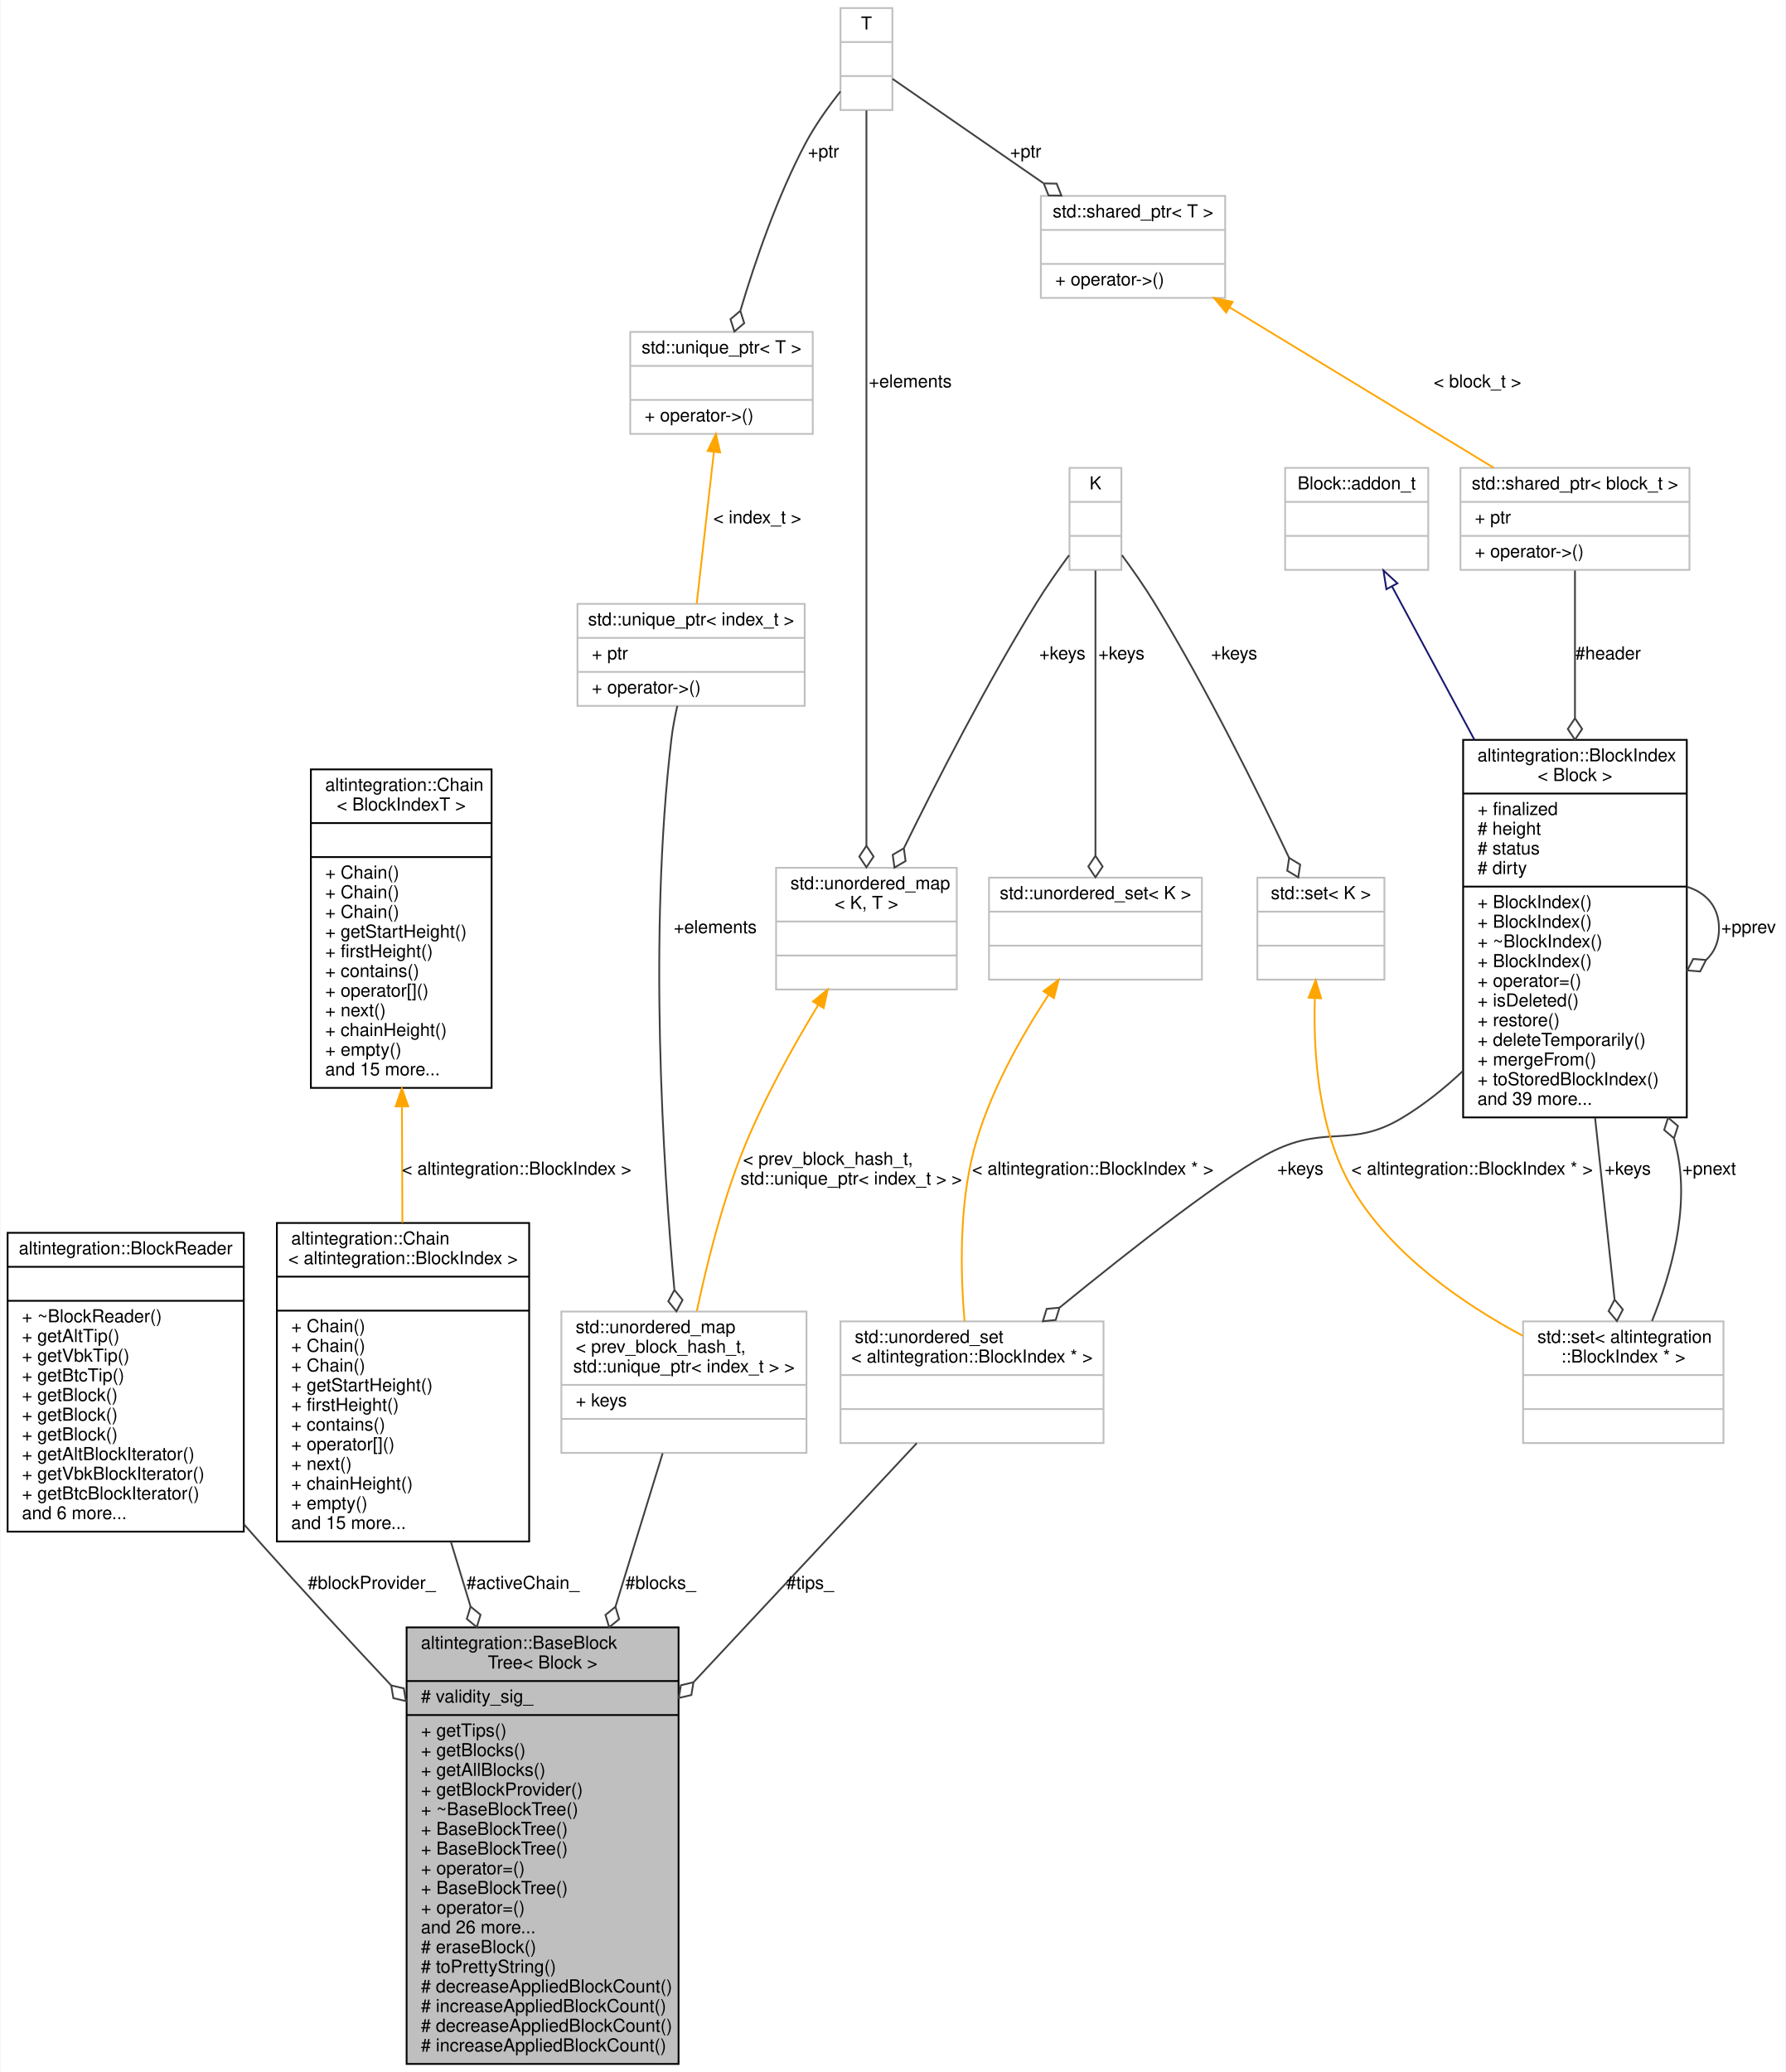
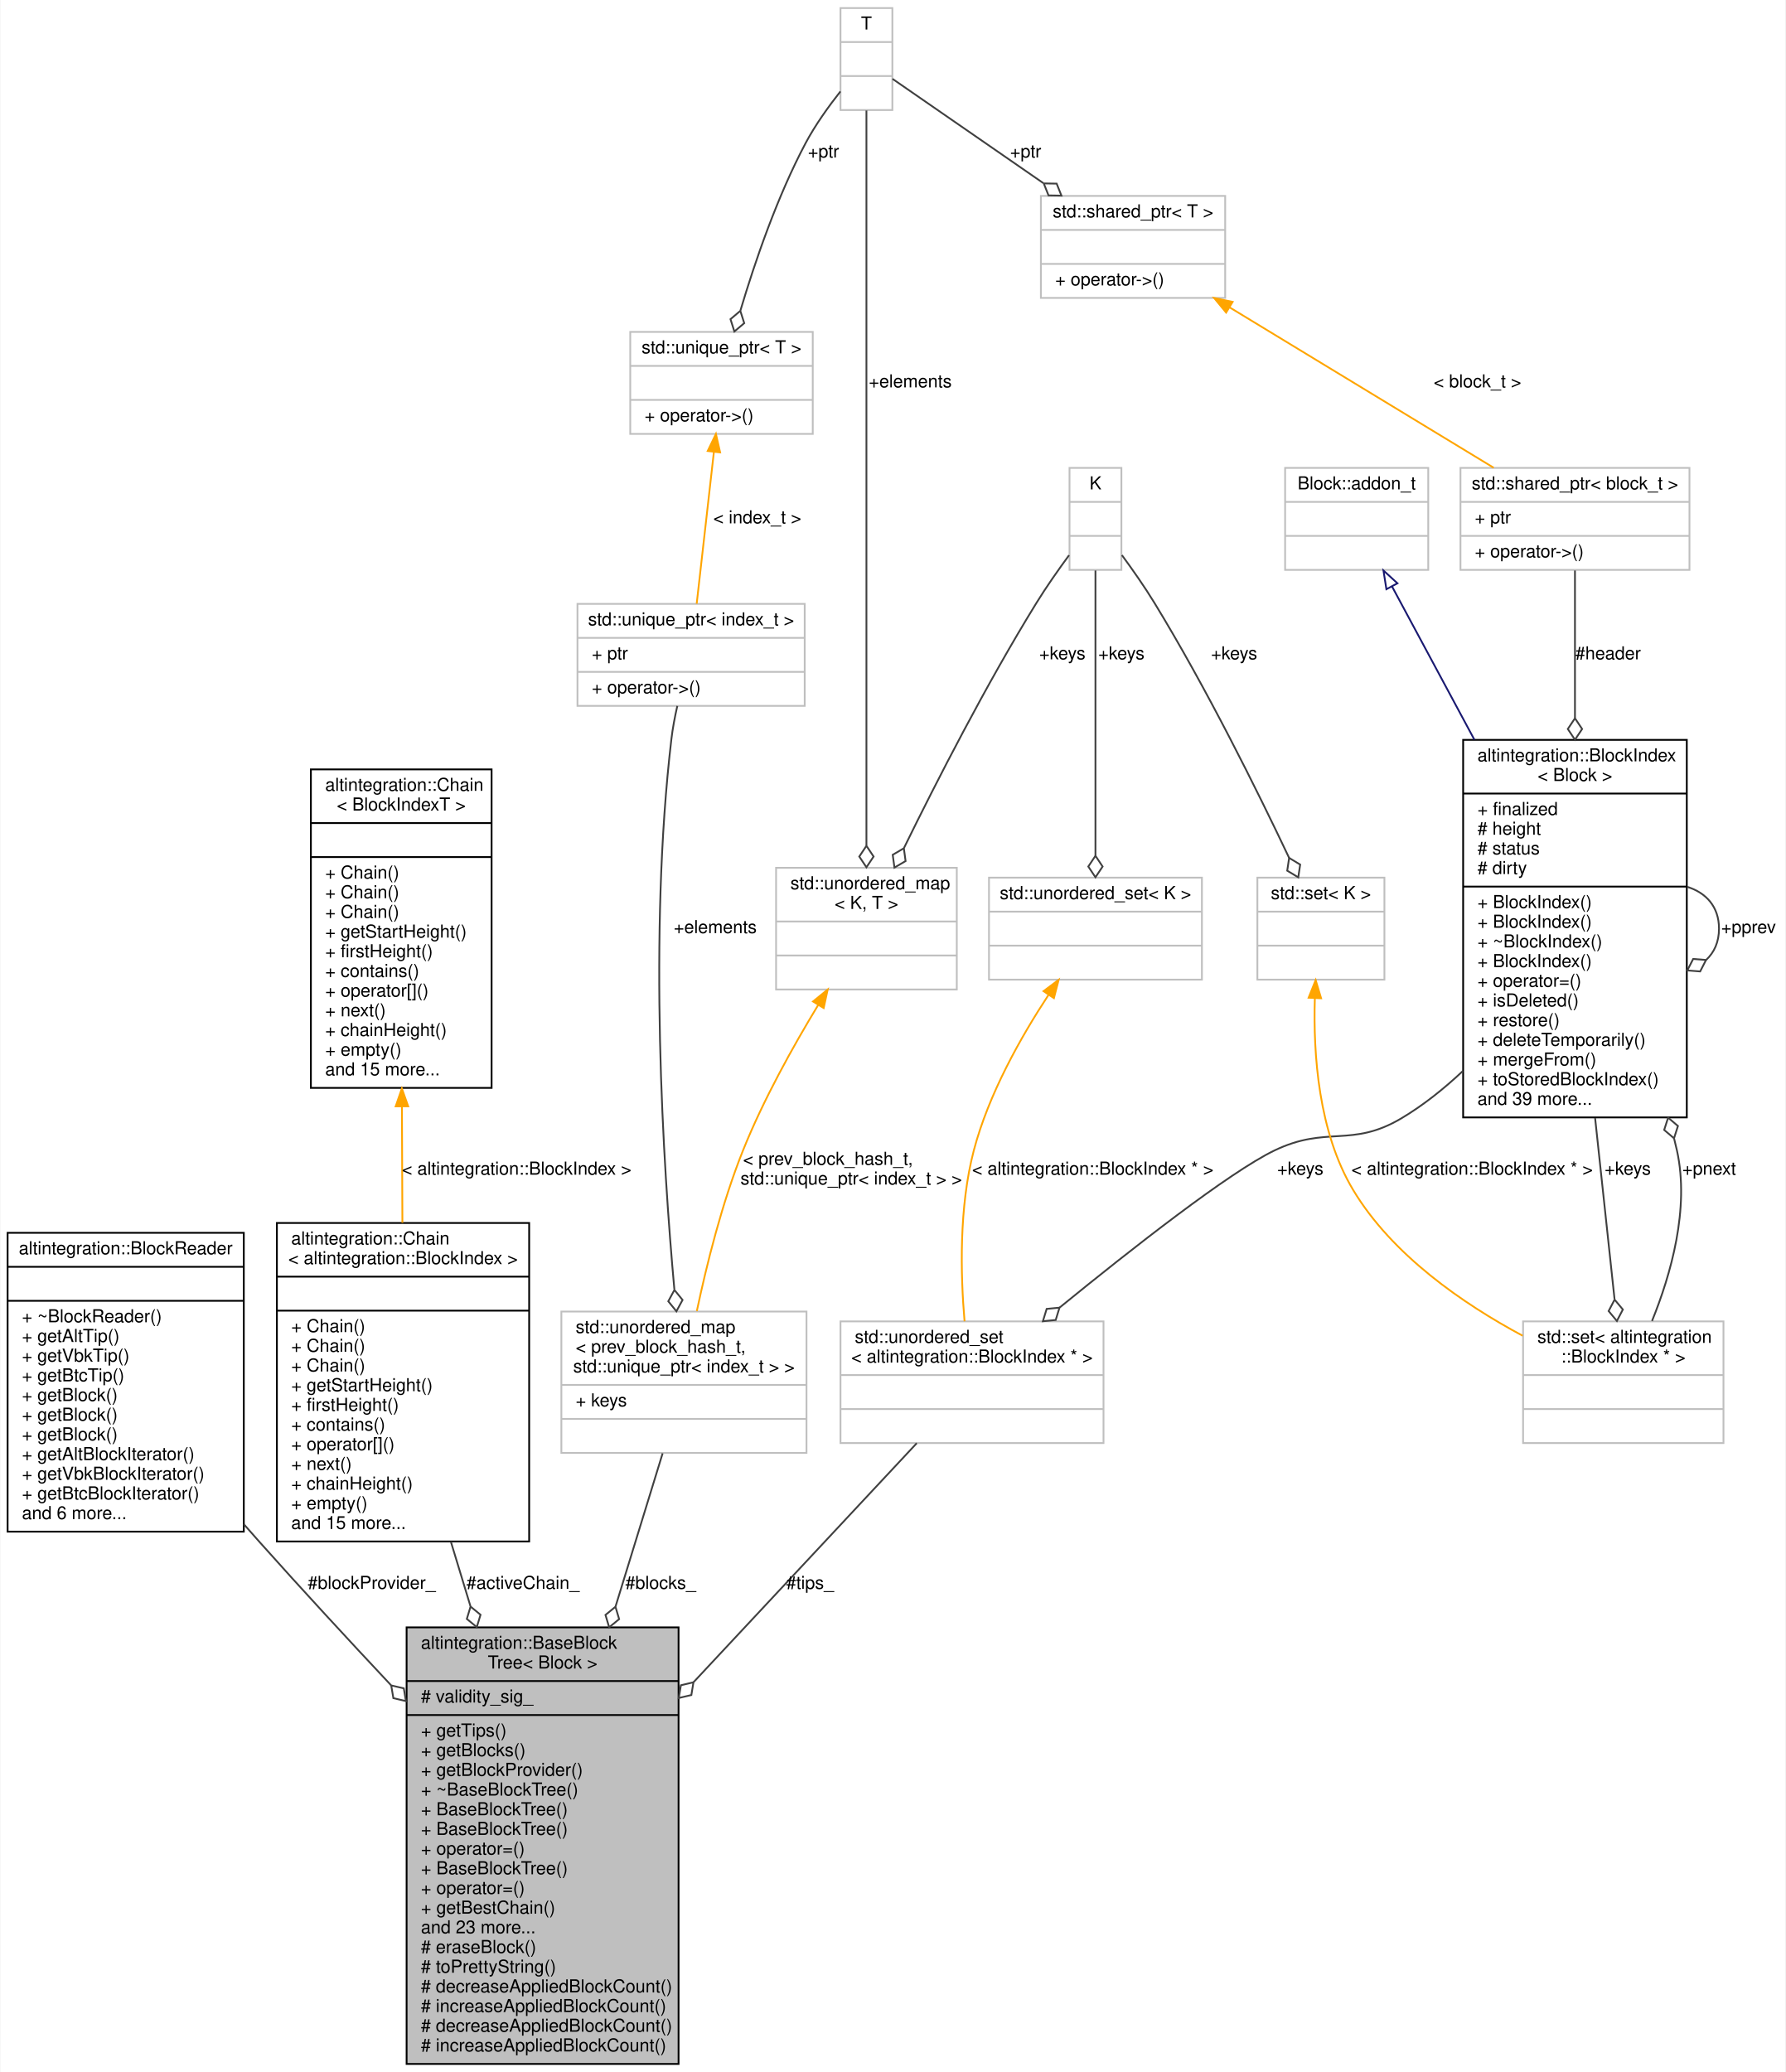
<svg xmlns="http://www.w3.org/2000/svg" xmlns:xlink="http://www.w3.org/1999/xlink" width="998pt" height="1158pt" viewBox="0.00 0.00 997.50 1158.00">
  <g id="graph0" class="graph" transform="scale(1 1) rotate(0) translate(4 1154)">
    <polygon fill="white" stroke="transparent" points="-4,4 -4,-1154 993.5,-1154 993.5,4 -4,4" />
    <g id="node1" class="node">
      <g id="a_node1">
        <a xlink:title="Base block tree that stores all blocks, maintains tree tips, maintains active chain.">
          <polygon fill="#bfbfbf" stroke="black" points="223,-0.5 223,-244.5 375,-244.5 375,-0.5 223,-0.5" />
          <text text-anchor="start" x="231" y="-232.5" font-family="Helvetica,sans-Serif" font-size="10.00">altintegration::BaseBlock</text>
          <text text-anchor="middle" x="299" y="-221.5" font-family="Helvetica,sans-Serif" font-size="10.00">Tree&lt; Block &gt;</text>
          <polyline fill="none" stroke="black" points="223,-214.5 375,-214.5 " />
          <text text-anchor="start" x="231" y="-202.5" font-family="Helvetica,sans-Serif" font-size="10.00"># validity_sig_</text>
          <polyline fill="none" stroke="black" points="223,-195.5 375,-195.5 " />
          <text text-anchor="start" x="231" y="-183.5" font-family="Helvetica,sans-Serif" font-size="10.00">+ getTips()</text>
          <text text-anchor="start" x="231" y="-172.5" font-family="Helvetica,sans-Serif" font-size="10.00">+ getBlocks()</text>
-           <text text-anchor="start" x="231" y="-161.5" font-family="Helvetica,sans-Serif" font-size="10.00">+ getAllBlocks()</text>
-           <text text-anchor="start" x="231" y="-150.5" font-family="Helvetica,sans-Serif" font-size="10.00">+ getBlockProvider()</text>
-           <text text-anchor="start" x="231" y="-139.5" font-family="Helvetica,sans-Serif" font-size="10.00">+ ~BaseBlockTree()</text>
+           <text text-anchor="start" x="231" y="-161.5" font-family="Helvetica,sans-Serif" font-size="10.00">+ getBlockProvider()</text>
+           <text text-anchor="start" x="231" y="-150.5" font-family="Helvetica,sans-Serif" font-size="10.00">+ ~BaseBlockTree()</text>
+           <text text-anchor="start" x="231" y="-139.5" font-family="Helvetica,sans-Serif" font-size="10.00">+ BaseBlockTree()</text>
          <text text-anchor="start" x="231" y="-128.5" font-family="Helvetica,sans-Serif" font-size="10.00">+ BaseBlockTree()</text>
-           <text text-anchor="start" x="231" y="-117.5" font-family="Helvetica,sans-Serif" font-size="10.00">+ BaseBlockTree()</text>
-           <text text-anchor="start" x="231" y="-106.5" font-family="Helvetica,sans-Serif" font-size="10.00">+ operator=()</text>
-           <text text-anchor="start" x="231" y="-95.5" font-family="Helvetica,sans-Serif" font-size="10.00">+ BaseBlockTree()</text>
-           <text text-anchor="start" x="231" y="-84.5" font-family="Helvetica,sans-Serif" font-size="10.00">+ operator=()</text>
-           <text text-anchor="start" x="231" y="-73.5" font-family="Helvetica,sans-Serif" font-size="10.00">and 26 more...</text>
+           <text text-anchor="start" x="231" y="-117.5" font-family="Helvetica,sans-Serif" font-size="10.00">+ operator=()</text>
+           <text text-anchor="start" x="231" y="-106.5" font-family="Helvetica,sans-Serif" font-size="10.00">+ BaseBlockTree()</text>
+           <text text-anchor="start" x="231" y="-95.5" font-family="Helvetica,sans-Serif" font-size="10.00">+ operator=()</text>
+           <text text-anchor="start" x="231" y="-84.5" font-family="Helvetica,sans-Serif" font-size="10.00">+ getBestChain()</text>
+           <text text-anchor="start" x="231" y="-73.5" font-family="Helvetica,sans-Serif" font-size="10.00">and 23 more...</text>
          <text text-anchor="start" x="231" y="-62.5" font-family="Helvetica,sans-Serif" font-size="10.00"># eraseBlock()</text>
          <text text-anchor="start" x="231" y="-51.5" font-family="Helvetica,sans-Serif" font-size="10.00"># toPrettyString()</text>
          <text text-anchor="start" x="231" y="-40.5" font-family="Helvetica,sans-Serif" font-size="10.00"># decreaseAppliedBlockCount()</text>
          <text text-anchor="start" x="231" y="-29.5" font-family="Helvetica,sans-Serif" font-size="10.00"># increaseAppliedBlockCount()</text>
          <text text-anchor="start" x="231" y="-18.5" font-family="Helvetica,sans-Serif" font-size="10.00"># decreaseAppliedBlockCount()</text>
          <text text-anchor="start" x="231" y="-7.5" font-family="Helvetica,sans-Serif" font-size="10.00"># increaseAppliedBlockCount()</text>
        </a>
      </g>
    </g>
    <g id="node2" class="node">
      <g id="a_node2">
        <a xlink:href="structaltintegration_1_1BlockReader.html" target="_top" xlink:title="An abstraction over on-disk storage iterator.">
          <polygon fill="white" stroke="black" points="0,-298 0,-465 132,-465 132,-298 0,-298" />
          <text text-anchor="middle" x="66" y="-453" font-family="Helvetica,sans-Serif" font-size="10.00">altintegration::BlockReader</text>
          <polyline fill="none" stroke="black" points="0,-446 132,-446 " />
          <text text-anchor="middle" x="66" y="-434" font-family="Helvetica,sans-Serif" font-size="10.00"> </text>
          <polyline fill="none" stroke="black" points="0,-427 132,-427 " />
          <text text-anchor="start" x="8" y="-415" font-family="Helvetica,sans-Serif" font-size="10.00">+ ~BlockReader()</text>
          <text text-anchor="start" x="8" y="-404" font-family="Helvetica,sans-Serif" font-size="10.00">+ getAltTip()</text>
          <text text-anchor="start" x="8" y="-393" font-family="Helvetica,sans-Serif" font-size="10.00">+ getVbkTip()</text>
          <text text-anchor="start" x="8" y="-382" font-family="Helvetica,sans-Serif" font-size="10.00">+ getBtcTip()</text>
          <text text-anchor="start" x="8" y="-371" font-family="Helvetica,sans-Serif" font-size="10.00">+ getBlock()</text>
          <text text-anchor="start" x="8" y="-360" font-family="Helvetica,sans-Serif" font-size="10.00">+ getBlock()</text>
          <text text-anchor="start" x="8" y="-349" font-family="Helvetica,sans-Serif" font-size="10.00">+ getBlock()</text>
          <text text-anchor="start" x="8" y="-338" font-family="Helvetica,sans-Serif" font-size="10.00">+ getAltBlockIterator()</text>
          <text text-anchor="start" x="8" y="-327" font-family="Helvetica,sans-Serif" font-size="10.00">+ getVbkBlockIterator()</text>
          <text text-anchor="start" x="8" y="-316" font-family="Helvetica,sans-Serif" font-size="10.00">+ getBtcBlockIterator()</text>
          <text text-anchor="start" x="8" y="-305" font-family="Helvetica,sans-Serif" font-size="10.00">and 6 more...</text>
        </a>
      </g>
    </g>
    <g id="edge1" class="edge">
      <path fill="none" stroke="#404040" d="M132.04,-302.14C135.06,-298.7 138.05,-295.31 141,-292 164.4,-265.76 190.3,-237.73 214.24,-212.22" />
      <polygon fill="none" stroke="#404040" points="214.4,-212.05 215.6,-204.94 222.62,-203.3 221.43,-210.42 214.4,-212.05" />
      <text text-anchor="middle" x="203.5" y="-266" font-family="Helvetica,sans-Serif" font-size="10.00"> #blockProvider_</text>
    </g>
    <g id="node3" class="node">
      <g id="a_node3">
        <a xlink:href="structaltintegration_1_1Chain.html" target="_top" xlink:title=" ">
          <polygon fill="white" stroke="black" points="150.5,-292.5 150.5,-470.5 291.5,-470.5 291.5,-292.5 150.5,-292.5" />
          <text text-anchor="start" x="158.5" y="-458.5" font-family="Helvetica,sans-Serif" font-size="10.00">altintegration::Chain</text>
          <text text-anchor="middle" x="221" y="-447.5" font-family="Helvetica,sans-Serif" font-size="10.00">&lt; altintegration::BlockIndex &gt;</text>
          <polyline fill="none" stroke="black" points="150.5,-440.5 291.5,-440.5 " />
          <text text-anchor="middle" x="221" y="-428.5" font-family="Helvetica,sans-Serif" font-size="10.00"> </text>
          <polyline fill="none" stroke="black" points="150.5,-421.5 291.5,-421.5 " />
          <text text-anchor="start" x="158.5" y="-409.5" font-family="Helvetica,sans-Serif" font-size="10.00">+ Chain()</text>
          <text text-anchor="start" x="158.5" y="-398.5" font-family="Helvetica,sans-Serif" font-size="10.00">+ Chain()</text>
          <text text-anchor="start" x="158.5" y="-387.5" font-family="Helvetica,sans-Serif" font-size="10.00">+ Chain()</text>
          <text text-anchor="start" x="158.5" y="-376.5" font-family="Helvetica,sans-Serif" font-size="10.00">+ getStartHeight()</text>
          <text text-anchor="start" x="158.5" y="-365.5" font-family="Helvetica,sans-Serif" font-size="10.00">+ firstHeight()</text>
          <text text-anchor="start" x="158.5" y="-354.5" font-family="Helvetica,sans-Serif" font-size="10.00">+ contains()</text>
          <text text-anchor="start" x="158.5" y="-343.5" font-family="Helvetica,sans-Serif" font-size="10.00">+ operator[]()</text>
          <text text-anchor="start" x="158.5" y="-332.5" font-family="Helvetica,sans-Serif" font-size="10.00">+ next()</text>
          <text text-anchor="start" x="158.5" y="-321.5" font-family="Helvetica,sans-Serif" font-size="10.00">+ chainHeight()</text>
          <text text-anchor="start" x="158.5" y="-310.5" font-family="Helvetica,sans-Serif" font-size="10.00">+ empty()</text>
          <text text-anchor="start" x="158.5" y="-299.5" font-family="Helvetica,sans-Serif" font-size="10.00">and 15 more...</text>
        </a>
      </g>
    </g>
    <g id="edge2" class="edge">
      <path fill="none" stroke="#404040" d="M247.73,-292.41C251.28,-280.74 254.97,-268.58 258.68,-256.36" />
      <polygon fill="none" stroke="#404040" points="258.75,-256.12 256.66,-249.22 262.23,-244.64 264.32,-251.54 258.75,-256.12" />
      <text text-anchor="middle" x="288" y="-266" font-family="Helvetica,sans-Serif" font-size="10.00"> #activeChain_</text>
    </g>
    <g id="node4" class="node">
      <g id="a_node4">
        <a xlink:href="structaltintegration_1_1Chain.html" target="_top" xlink:title="Fully in-memory chain representation.">
          <polygon fill="white" stroke="black" points="169.5,-546 169.5,-724 270.5,-724 270.5,-546 169.5,-546" />
          <text text-anchor="start" x="177.5" y="-712" font-family="Helvetica,sans-Serif" font-size="10.00">altintegration::Chain</text>
          <text text-anchor="middle" x="220" y="-701" font-family="Helvetica,sans-Serif" font-size="10.00">&lt; BlockIndexT &gt;</text>
          <polyline fill="none" stroke="black" points="169.5,-694 270.5,-694 " />
          <text text-anchor="middle" x="220" y="-682" font-family="Helvetica,sans-Serif" font-size="10.00"> </text>
          <polyline fill="none" stroke="black" points="169.5,-675 270.5,-675 " />
          <text text-anchor="start" x="177.5" y="-663" font-family="Helvetica,sans-Serif" font-size="10.00">+ Chain()</text>
          <text text-anchor="start" x="177.5" y="-652" font-family="Helvetica,sans-Serif" font-size="10.00">+ Chain()</text>
          <text text-anchor="start" x="177.5" y="-641" font-family="Helvetica,sans-Serif" font-size="10.00">+ Chain()</text>
          <text text-anchor="start" x="177.5" y="-630" font-family="Helvetica,sans-Serif" font-size="10.00">+ getStartHeight()</text>
          <text text-anchor="start" x="177.5" y="-619" font-family="Helvetica,sans-Serif" font-size="10.00">+ firstHeight()</text>
          <text text-anchor="start" x="177.5" y="-608" font-family="Helvetica,sans-Serif" font-size="10.00">+ contains()</text>
          <text text-anchor="start" x="177.5" y="-597" font-family="Helvetica,sans-Serif" font-size="10.00">+ operator[]()</text>
          <text text-anchor="start" x="177.5" y="-586" font-family="Helvetica,sans-Serif" font-size="10.00">+ next()</text>
          <text text-anchor="start" x="177.5" y="-575" font-family="Helvetica,sans-Serif" font-size="10.00">+ chainHeight()</text>
          <text text-anchor="start" x="177.5" y="-564" font-family="Helvetica,sans-Serif" font-size="10.00">+ empty()</text>
          <text text-anchor="start" x="177.5" y="-553" font-family="Helvetica,sans-Serif" font-size="10.00">and 15 more...</text>
        </a>
      </g>
    </g>
    <g id="edge3" class="edge">
      <path fill="none" stroke="orange" d="M220.39,-535.59C220.48,-514.16 220.57,-491.61 220.65,-470.6" />
      <polygon fill="orange" stroke="orange" points="216.89,-535.67 220.35,-545.68 223.89,-535.7 216.89,-535.67" />
      <text text-anchor="middle" x="284.5" y="-497.5" font-family="Helvetica,sans-Serif" font-size="10.00"> &lt; altintegration::BlockIndex &gt;</text>
    </g>
    <g id="node5" class="node">
      <g id="a_node5">
        <a xlink:title=" ">
          <polygon fill="white" stroke="#bfbfbf" points="309.5,-342 309.5,-421 446.5,-421 446.5,-342 309.5,-342" />
          <text text-anchor="start" x="317.5" y="-409" font-family="Helvetica,sans-Serif" font-size="10.00">std::unordered_map</text>
          <text text-anchor="start" x="317.5" y="-398" font-family="Helvetica,sans-Serif" font-size="10.00">&lt; prev_block_hash_t,</text>
          <text text-anchor="middle" x="378" y="-387" font-family="Helvetica,sans-Serif" font-size="10.00"> std::unique_ptr&lt; index_t &gt; &gt;</text>
          <polyline fill="none" stroke="#bfbfbf" points="309.5,-380 446.5,-380 " />
          <text text-anchor="start" x="317.5" y="-368" font-family="Helvetica,sans-Serif" font-size="10.00">+ keys</text>
          <polyline fill="none" stroke="#bfbfbf" points="309.5,-361 446.5,-361 " />
          <text text-anchor="middle" x="378" y="-349" font-family="Helvetica,sans-Serif" font-size="10.00"> </text>
        </a>
      </g>
    </g>
    <g id="edge4" class="edge">
      <path fill="none" stroke="#404040" d="M366.09,-341.75C358.95,-318.52 349.4,-287.47 339.76,-256.1" />
      <polygon fill="none" stroke="#404040" points="339.73,-256.01 334.15,-251.45 336.21,-244.54 341.79,-249.1 339.73,-256.01" />
      <text text-anchor="middle" x="365" y="-266" font-family="Helvetica,sans-Serif" font-size="10.00"> #blocks_</text>
    </g>
    <g id="node6" class="node">
      <g id="a_node6">
        <a xlink:title=" ">
          <polygon fill="white" stroke="#bfbfbf" points="318.5,-759.5 318.5,-816.5 445.5,-816.5 445.5,-759.5 318.5,-759.5" />
          <text text-anchor="middle" x="382" y="-804.5" font-family="Helvetica,sans-Serif" font-size="10.00">std::unique_ptr&lt; index_t &gt;</text>
          <polyline fill="none" stroke="#bfbfbf" points="318.5,-797.5 445.5,-797.5 " />
          <text text-anchor="start" x="326.5" y="-785.5" font-family="Helvetica,sans-Serif" font-size="10.00">+ ptr</text>
          <polyline fill="none" stroke="#bfbfbf" points="318.5,-778.5 445.5,-778.5 " />
          <text text-anchor="start" x="326.5" y="-766.5" font-family="Helvetica,sans-Serif" font-size="10.00">+ operator-&gt;()</text>
        </a>
      </g>
    </g>
    <g id="edge5" class="edge">
      <path fill="none" stroke="#404040" d="M374.3,-759.46C372.93,-753.42 371.71,-747.03 371,-741 358.15,-632.02 366.32,-503.14 372.65,-433.44" />
      <polygon fill="none" stroke="#404040" points="372.68,-433.08 369.26,-426.73 373.8,-421.13 377.23,-427.48 372.68,-433.08" />
      <text text-anchor="middle" x="395.5" y="-632.5" font-family="Helvetica,sans-Serif" font-size="10.00"> +elements</text>
    </g>
    <g id="node7" class="node">
      <g id="a_node7">
        <a xlink:title=" ">
          <polygon fill="white" stroke="#bfbfbf" points="348,-911.5 348,-968.5 450,-968.5 450,-911.5 348,-911.5" />
          <text text-anchor="middle" x="399" y="-956.5" font-family="Helvetica,sans-Serif" font-size="10.00">std::unique_ptr&lt; T &gt;</text>
          <polyline fill="none" stroke="#bfbfbf" points="348,-949.5 450,-949.5 " />
          <text text-anchor="middle" x="399" y="-937.5" font-family="Helvetica,sans-Serif" font-size="10.00"> </text>
          <polyline fill="none" stroke="#bfbfbf" points="348,-930.5 450,-930.5 " />
          <text text-anchor="start" x="356" y="-918.5" font-family="Helvetica,sans-Serif" font-size="10.00">+ operator-&gt;()</text>
        </a>
      </g>
    </g>
    <g id="edge6" class="edge">
      <path fill="none" stroke="orange" d="M394.75,-901.47C391.76,-875.11 387.83,-840.43 385.13,-816.59" />
      <polygon fill="orange" stroke="orange" points="391.28,-901.95 395.88,-911.49 398.23,-901.16 391.28,-901.95" />
      <text text-anchor="middle" x="419" y="-861.5" font-family="Helvetica,sans-Serif" font-size="10.00"> &lt; index_t &gt;</text>
    </g>
    <g id="node8" class="node">
      <g id="a_node8">
        <a xlink:title=" ">
          <polygon fill="white" stroke="#bfbfbf" points="465.5,-1092.5 465.5,-1149.5 494.5,-1149.5 494.5,-1092.5 465.5,-1092.5" />
          <text text-anchor="middle" x="480" y="-1137.5" font-family="Helvetica,sans-Serif" font-size="10.00">T</text>
          <polyline fill="none" stroke="#bfbfbf" points="465.5,-1130.5 494.5,-1130.5 " />
          <text text-anchor="middle" x="480" y="-1118.5" font-family="Helvetica,sans-Serif" font-size="10.00"> </text>
          <polyline fill="none" stroke="#bfbfbf" points="465.5,-1111.5 494.5,-1111.5 " />
          <text text-anchor="middle" x="480" y="-1099.5" font-family="Helvetica,sans-Serif" font-size="10.00"> </text>
        </a>
      </g>
    </g>
    <g id="edge7" class="edge">
      <path fill="none" stroke="#404040" d="M465.46,-1102.9C458.89,-1094.57 451.4,-1084.17 446,-1074 430.12,-1044.08 417.68,-1007.67 409.59,-980.51" />
      <polygon fill="none" stroke="#404040" points="409.52,-980.27 404.02,-975.62 406.19,-968.74 411.7,-973.39 409.52,-980.27" />
      <text text-anchor="middle" x="456" y="-1066" font-family="Helvetica,sans-Serif" font-size="10.00"> +ptr</text>
    </g>
    <g id="node9" class="node">
      <g id="a_node9">
        <a xlink:title=" ">
          <polygon fill="white" stroke="#bfbfbf" points="429.5,-601 429.5,-669 530.5,-669 530.5,-601 429.5,-601" />
          <text text-anchor="start" x="437.5" y="-657" font-family="Helvetica,sans-Serif" font-size="10.00">std::unordered_map</text>
          <text text-anchor="middle" x="480" y="-646" font-family="Helvetica,sans-Serif" font-size="10.00">&lt; K, T &gt;</text>
          <polyline fill="none" stroke="#bfbfbf" points="429.5,-639 530.5,-639 " />
          <text text-anchor="middle" x="480" y="-627" font-family="Helvetica,sans-Serif" font-size="10.00"> </text>
          <polyline fill="none" stroke="#bfbfbf" points="429.5,-620 530.5,-620 " />
          <text text-anchor="middle" x="480" y="-608" font-family="Helvetica,sans-Serif" font-size="10.00"> </text>
        </a>
      </g>
    </g>
    <g id="edge10" class="edge">
      <path fill="none" stroke="#404040" d="M480,-1092.24C480,-1012.19 480,-780.33 480,-681.5" />
      <polygon fill="none" stroke="#404040" points="480,-681.29 476,-675.29 480,-669.29 484,-675.29 480,-681.29" />
      <text text-anchor="middle" x="504.5" y="-937.5" font-family="Helvetica,sans-Serif" font-size="10.00"> +elements</text>
    </g>
    <g id="node15" class="node">
      <g id="a_node15">
        <a xlink:title=" ">
          <polygon fill="white" stroke="#bfbfbf" points="577.5,-987.5 577.5,-1044.5 680.5,-1044.5 680.5,-987.5 577.5,-987.5" />
          <text text-anchor="middle" x="629" y="-1032.5" font-family="Helvetica,sans-Serif" font-size="10.00">std::shared_ptr&lt; T &gt;</text>
          <polyline fill="none" stroke="#bfbfbf" points="577.5,-1025.5 680.5,-1025.5 " />
          <text text-anchor="middle" x="629" y="-1013.5" font-family="Helvetica,sans-Serif" font-size="10.00"> </text>
          <polyline fill="none" stroke="#bfbfbf" points="577.5,-1006.5 680.5,-1006.5 " />
          <text text-anchor="start" x="585.5" y="-994.5" font-family="Helvetica,sans-Serif" font-size="10.00">+ operator-&gt;()</text>
        </a>
      </g>
    </g>
    <g id="edge16" class="edge">
      <path fill="none" stroke="#404040" d="M494.56,-1109.94C513.95,-1096.53 549.24,-1072.14 578.8,-1051.7" />
      <polygon fill="none" stroke="#404040" points="579.11,-1051.49 581.77,-1044.79 588.98,-1044.67 586.32,-1051.37 579.11,-1051.49" />
      <text text-anchor="middle" x="569" y="-1066" font-family="Helvetica,sans-Serif" font-size="10.00"> +ptr</text>
    </g>
    <g id="edge8" class="edge">
      <path fill="none" stroke="orange" d="M453.09,-592.42C439,-569.2 422.35,-539.31 411,-511 399.3,-481.82 390.7,-447.22 385.21,-421.28" />
      <polygon fill="orange" stroke="orange" points="450.14,-594.29 458.36,-600.98 456.1,-590.63 450.14,-594.29" />
      <text text-anchor="start" x="411" y="-503" font-family="Helvetica,sans-Serif" font-size="10.00"> &lt; prev_block_hash_t,</text>
      <text text-anchor="middle" x="471.5" y="-492" font-family="Helvetica,sans-Serif" font-size="10.00"> std::unique_ptr&lt; index_t &gt; &gt;</text>
    </g>
    <g id="node10" class="node">
      <g id="a_node10">
        <a xlink:title=" ">
          <polygon fill="white" stroke="#bfbfbf" points="593.5,-835.5 593.5,-892.5 622.5,-892.5 622.5,-835.5 593.5,-835.5" />
          <text text-anchor="middle" x="608" y="-880.5" font-family="Helvetica,sans-Serif" font-size="10.00">K</text>
          <polyline fill="none" stroke="#bfbfbf" points="593.5,-873.5 622.5,-873.5 " />
          <text text-anchor="middle" x="608" y="-861.5" font-family="Helvetica,sans-Serif" font-size="10.00"> </text>
          <polyline fill="none" stroke="#bfbfbf" points="593.5,-854.5 622.5,-854.5 " />
          <text text-anchor="middle" x="608" y="-842.5" font-family="Helvetica,sans-Serif" font-size="10.00"> </text>
        </a>
      </g>
    </g>
    <g id="edge9" class="edge">
      <path fill="none" stroke="#404040" d="M593.25,-843.71C587.32,-835.63 580.57,-826.03 575,-817 547.05,-771.7 519.24,-717.35 501,-680.11" />
      <polygon fill="none" stroke="#404040" points="500.91,-679.92 494.69,-676.27 495.66,-669.13 501.88,-672.77 500.91,-679.92" />
      <text text-anchor="middle" x="589.5" y="-785.5" font-family="Helvetica,sans-Serif" font-size="10.00"> +keys</text>
    </g>
    <g id="node17" class="node">
      <g id="a_node17">
        <a xlink:title=" ">
          <polygon fill="white" stroke="#bfbfbf" points="698.5,-606.5 698.5,-663.5 769.5,-663.5 769.5,-606.5 698.5,-606.5" />
          <text text-anchor="middle" x="734" y="-651.5" font-family="Helvetica,sans-Serif" font-size="10.00">std::set&lt; K &gt;</text>
          <polyline fill="none" stroke="#bfbfbf" points="698.5,-644.5 769.5,-644.5 " />
          <text text-anchor="middle" x="734" y="-632.5" font-family="Helvetica,sans-Serif" font-size="10.00"> </text>
          <polyline fill="none" stroke="#bfbfbf" points="698.5,-625.5 769.5,-625.5 " />
          <text text-anchor="middle" x="734" y="-613.5" font-family="Helvetica,sans-Serif" font-size="10.00"> </text>
        </a>
      </g>
    </g>
    <g id="edge21" class="edge">
      <path fill="none" stroke="#404040" d="M622.79,-843.74C628.73,-835.66 635.47,-826.06 641,-817 670.05,-769.46 698.59,-711.81 716.24,-674.55" />
      <polygon fill="none" stroke="#404040" points="716.25,-674.53 715.18,-667.4 721.35,-663.67 722.42,-670.8 716.25,-674.53" />
      <text text-anchor="middle" x="685.5" y="-785.5" font-family="Helvetica,sans-Serif" font-size="10.00"> +keys</text>
    </g>
    <g id="node18" class="node">
      <g id="a_node18">
        <a xlink:title=" ">
          <polygon fill="white" stroke="#bfbfbf" points="548.5,-606.5 548.5,-663.5 667.5,-663.5 667.5,-606.5 548.5,-606.5" />
          <text text-anchor="middle" x="608" y="-651.5" font-family="Helvetica,sans-Serif" font-size="10.00">std::unordered_set&lt; K &gt;</text>
          <polyline fill="none" stroke="#bfbfbf" points="548.5,-644.5 667.5,-644.5 " />
          <text text-anchor="middle" x="608" y="-632.5" font-family="Helvetica,sans-Serif" font-size="10.00"> </text>
          <polyline fill="none" stroke="#bfbfbf" points="548.5,-625.5 667.5,-625.5 " />
          <text text-anchor="middle" x="608" y="-613.5" font-family="Helvetica,sans-Serif" font-size="10.00"> </text>
        </a>
      </g>
    </g>
    <g id="edge23" class="edge">
      <path fill="none" stroke="#404040" d="M608,-835.17C608,-795.23 608,-721.48 608,-675.8" />
      <polygon fill="none" stroke="#404040" points="608,-675.71 604,-669.71 608,-663.71 612,-669.71 608,-675.71" />
      <text text-anchor="middle" x="622.5" y="-785.5" font-family="Helvetica,sans-Serif" font-size="10.00"> +keys</text>
    </g>
    <g id="node11" class="node">
      <g id="a_node11">
        <a xlink:title=" ">
          <polygon fill="white" stroke="#bfbfbf" points="465.5,-347.5 465.5,-415.5 612.5,-415.5 612.5,-347.5 465.5,-347.5" />
          <text text-anchor="start" x="473.5" y="-403.5" font-family="Helvetica,sans-Serif" font-size="10.00">std::unordered_set</text>
          <text text-anchor="middle" x="539" y="-392.5" font-family="Helvetica,sans-Serif" font-size="10.00">&lt; altintegration::BlockIndex * &gt;</text>
          <polyline fill="none" stroke="#bfbfbf" points="465.5,-385.5 612.5,-385.5 " />
          <text text-anchor="middle" x="539" y="-373.5" font-family="Helvetica,sans-Serif" font-size="10.00"> </text>
          <polyline fill="none" stroke="#bfbfbf" points="465.5,-366.5 612.5,-366.5 " />
          <text text-anchor="middle" x="539" y="-354.5" font-family="Helvetica,sans-Serif" font-size="10.00"> </text>
        </a>
      </g>
    </g>
    <g id="edge11" class="edge">
      <path fill="none" stroke="#404040" d="M508.12,-347.43C476.72,-313.8 426.67,-260.21 383.41,-213.89" />
      <polygon fill="none" stroke="#404040" points="383.32,-213.8 376.3,-212.14 375.13,-205.03 382.15,-206.68 383.32,-213.8" />
      <text text-anchor="middle" x="448.5" y="-266" font-family="Helvetica,sans-Serif" font-size="10.00"> #tips_</text>
    </g>
    <g id="node12" class="node">
      <g id="a_node12">
        <a xlink:href="structaltintegration_1_1BlockIndex.html" target="_top" xlink:title="A node in a block tree.">
          <polygon fill="white" stroke="black" points="813.5,-529.5 813.5,-740.5 938.5,-740.5 938.5,-529.5 813.5,-529.5" />
          <text text-anchor="start" x="821.5" y="-728.5" font-family="Helvetica,sans-Serif" font-size="10.00">altintegration::BlockIndex</text>
          <text text-anchor="middle" x="876" y="-717.5" font-family="Helvetica,sans-Serif" font-size="10.00">&lt; Block &gt;</text>
          <polyline fill="none" stroke="black" points="813.5,-710.5 938.5,-710.5 " />
          <text text-anchor="start" x="821.5" y="-698.5" font-family="Helvetica,sans-Serif" font-size="10.00">+ finalized</text>
          <text text-anchor="start" x="821.5" y="-687.5" font-family="Helvetica,sans-Serif" font-size="10.00"># height</text>
          <text text-anchor="start" x="821.5" y="-676.5" font-family="Helvetica,sans-Serif" font-size="10.00"># status</text>
          <text text-anchor="start" x="821.5" y="-665.5" font-family="Helvetica,sans-Serif" font-size="10.00"># dirty</text>
          <polyline fill="none" stroke="black" points="813.5,-658.5 938.5,-658.5 " />
          <text text-anchor="start" x="821.5" y="-646.5" font-family="Helvetica,sans-Serif" font-size="10.00">+ BlockIndex()</text>
          <text text-anchor="start" x="821.5" y="-635.5" font-family="Helvetica,sans-Serif" font-size="10.00">+ BlockIndex()</text>
          <text text-anchor="start" x="821.5" y="-624.5" font-family="Helvetica,sans-Serif" font-size="10.00">+ ~BlockIndex()</text>
          <text text-anchor="start" x="821.5" y="-613.5" font-family="Helvetica,sans-Serif" font-size="10.00">+ BlockIndex()</text>
          <text text-anchor="start" x="821.5" y="-602.5" font-family="Helvetica,sans-Serif" font-size="10.00">+ operator=()</text>
          <text text-anchor="start" x="821.5" y="-591.5" font-family="Helvetica,sans-Serif" font-size="10.00">+ isDeleted()</text>
          <text text-anchor="start" x="821.5" y="-580.5" font-family="Helvetica,sans-Serif" font-size="10.00">+ restore()</text>
          <text text-anchor="start" x="821.5" y="-569.5" font-family="Helvetica,sans-Serif" font-size="10.00">+ deleteTemporarily()</text>
          <text text-anchor="start" x="821.5" y="-558.5" font-family="Helvetica,sans-Serif" font-size="10.00">+ mergeFrom()</text>
          <text text-anchor="start" x="821.5" y="-547.5" font-family="Helvetica,sans-Serif" font-size="10.00">+ toStoredBlockIndex()</text>
          <text text-anchor="start" x="821.5" y="-536.5" font-family="Helvetica,sans-Serif" font-size="10.00">and 39 more...</text>
        </a>
      </g>
    </g>
    <g id="edge12" class="edge">
      <path fill="none" stroke="#404040" d="M813.32,-555.41C802.71,-545.45 791.16,-536.23 779,-529 751.02,-512.36 737.32,-525.14 708,-511 682.87,-498.89 628.38,-456.17 588.03,-423.28" />
      <polygon fill="none" stroke="#404040" points="587.9,-423.18 580.73,-422.48 578.62,-415.58 585.79,-416.29 587.9,-423.18" />
      <text text-anchor="middle" x="722.5" y="-497.5" font-family="Helvetica,sans-Serif" font-size="10.00"> +keys</text>
    </g>
    <g id="edge17" class="edge">
      <path fill="none" stroke="#404040" d="M938.78,-658.35C949.26,-655.08 956.5,-647.3 956.5,-635 956.5,-627.5 953.81,-621.69 949.34,-617.54" />
      <polygon fill="none" stroke="#404040" points="949.26,-617.5 942.07,-618.06 938.78,-611.65 945.97,-611.08 949.26,-617.5" />
      <text text-anchor="middle" x="973" y="-632.5" font-family="Helvetica,sans-Serif" font-size="10.00"> +pprev</text>
    </g>
    <g id="node16" class="node">
      <g id="a_node16">
        <a xlink:title=" ">
          <polygon fill="white" stroke="#bfbfbf" points="847,-347.5 847,-415.5 959,-415.5 959,-347.5 847,-347.5" />
          <text text-anchor="start" x="855" y="-403.5" font-family="Helvetica,sans-Serif" font-size="10.00">std::set&lt; altintegration</text>
          <text text-anchor="middle" x="903" y="-392.5" font-family="Helvetica,sans-Serif" font-size="10.00">::BlockIndex * &gt;</text>
          <polyline fill="none" stroke="#bfbfbf" points="847,-385.5 959,-385.5 " />
          <text text-anchor="middle" x="903" y="-373.5" font-family="Helvetica,sans-Serif" font-size="10.00"> </text>
          <polyline fill="none" stroke="#bfbfbf" points="847,-366.5 959,-366.5 " />
          <text text-anchor="middle" x="903" y="-354.5" font-family="Helvetica,sans-Serif" font-size="10.00"> </text>
        </a>
      </g>
    </g>
    <g id="edge19" class="edge">
      <path fill="none" stroke="#404040" d="M887.25,-529.16C891.04,-493.86 895.08,-456.3 898.11,-428.03" />
      <polygon fill="none" stroke="#404040" points="898.15,-427.67 894.81,-421.27 899.43,-415.74 902.77,-422.13 898.15,-427.67" />
      <text text-anchor="middle" x="905.5" y="-497.5" font-family="Helvetica,sans-Serif" font-size="10.00"> +keys</text>
    </g>
    <g id="node13" class="node">
      <g id="a_node13">
        <a xlink:title=" ">
          <polygon fill="white" stroke="#bfbfbf" points="714,-835.5 714,-892.5 794,-892.5 794,-835.5 714,-835.5" />
          <text text-anchor="middle" x="754" y="-880.5" font-family="Helvetica,sans-Serif" font-size="10.00">Block::addon_t</text>
          <polyline fill="none" stroke="#bfbfbf" points="714,-873.5 794,-873.5 " />
          <text text-anchor="middle" x="754" y="-861.5" font-family="Helvetica,sans-Serif" font-size="10.00"> </text>
          <polyline fill="none" stroke="#bfbfbf" points="714,-854.5 794,-854.5 " />
          <text text-anchor="middle" x="754" y="-842.5" font-family="Helvetica,sans-Serif" font-size="10.00"> </text>
        </a>
      </g>
    </g>
    <g id="edge13" class="edge">
      <path fill="none" stroke="midnightblue" d="M773.72,-826.3C786.3,-802.91 803.28,-771.31 819.79,-740.58" />
      <polygon fill="none" stroke="midnightblue" points="770.61,-824.7 768.96,-835.17 776.78,-828.01 770.61,-824.7" />
    </g>
    <g id="node14" class="node">
      <g id="a_node14">
        <a xlink:title=" ">
          <polygon fill="white" stroke="#bfbfbf" points="812,-835.5 812,-892.5 940,-892.5 940,-835.5 812,-835.5" />
          <text text-anchor="middle" x="876" y="-880.5" font-family="Helvetica,sans-Serif" font-size="10.00">std::shared_ptr&lt; block_t &gt;</text>
          <polyline fill="none" stroke="#bfbfbf" points="812,-873.5 940,-873.5 " />
          <text text-anchor="start" x="820" y="-861.5" font-family="Helvetica,sans-Serif" font-size="10.00">+ ptr</text>
          <polyline fill="none" stroke="#bfbfbf" points="812,-854.5 940,-854.5 " />
          <text text-anchor="start" x="820" y="-842.5" font-family="Helvetica,sans-Serif" font-size="10.00">+ operator-&gt;()</text>
        </a>
      </g>
    </g>
    <g id="edge14" class="edge">
      <path fill="none" stroke="#404040" d="M876,-835.17C876,-814.11 876,-783.64 876,-752.84" />
      <polygon fill="none" stroke="#404040" points="876,-752.58 872,-746.58 876,-740.58 880,-746.58 876,-752.58" />
      <text text-anchor="middle" x="894.5" y="-785.5" font-family="Helvetica,sans-Serif" font-size="10.00"> #header</text>
    </g>
    <g id="edge15" class="edge">
      <path fill="none" stroke="orange" d="M682.89,-982.27C727.06,-955.45 788.87,-917.91 830.57,-892.59" />
      <polygon fill="orange" stroke="orange" points="681.03,-979.31 674.3,-987.49 684.67,-985.29 681.03,-979.31" />
      <text text-anchor="middle" x="821.5" y="-937.5" font-family="Helvetica,sans-Serif" font-size="10.00"> &lt; block_t &gt;</text>
    </g>
    <g id="edge18" class="edge">
      <path fill="none" stroke="#404040" d="M919.06,-415.73C929.58,-441.64 940.15,-478.56 933,-511 932.52,-513.19 931.99,-515.39 931.43,-517.59" />
      <polygon fill="none" stroke="#404040" points="931.36,-517.83 933.55,-524.7 928.06,-529.37 925.86,-522.5 931.36,-517.83" />
      <text text-anchor="middle" x="951" y="-497.5" font-family="Helvetica,sans-Serif" font-size="10.00"> +pnext</text>
    </g>
    <g id="edge20" class="edge">
      <path fill="none" stroke="orange" d="M730.61,-595.85C729.68,-564.92 732.63,-521.31 752,-489 773.85,-452.54 813.54,-425.29 846.74,-407.49" />
      <polygon fill="orange" stroke="orange" points="727.13,-596.4 731.08,-606.23 734.12,-596.08 727.13,-596.4" />
      <text text-anchor="middle" x="818.5" y="-497.5" font-family="Helvetica,sans-Serif" font-size="10.00"> &lt; altintegration::BlockIndex * &gt;</text>
    </g>
    <g id="edge22" class="edge">
      <path fill="none" stroke="orange" d="M581.69,-597.85C566.26,-574.37 548.23,-542.39 540,-511 531.71,-479.38 532.58,-441.87 534.84,-415.57" />
      <polygon fill="orange" stroke="orange" points="578.97,-600.06 587.45,-606.41 584.78,-596.16 578.97,-600.06" />
      <text text-anchor="middle" x="606.5" y="-497.5" font-family="Helvetica,sans-Serif" font-size="10.00"> &lt; altintegration::BlockIndex * &gt;</text>
    </g>
  </g>
</svg>
